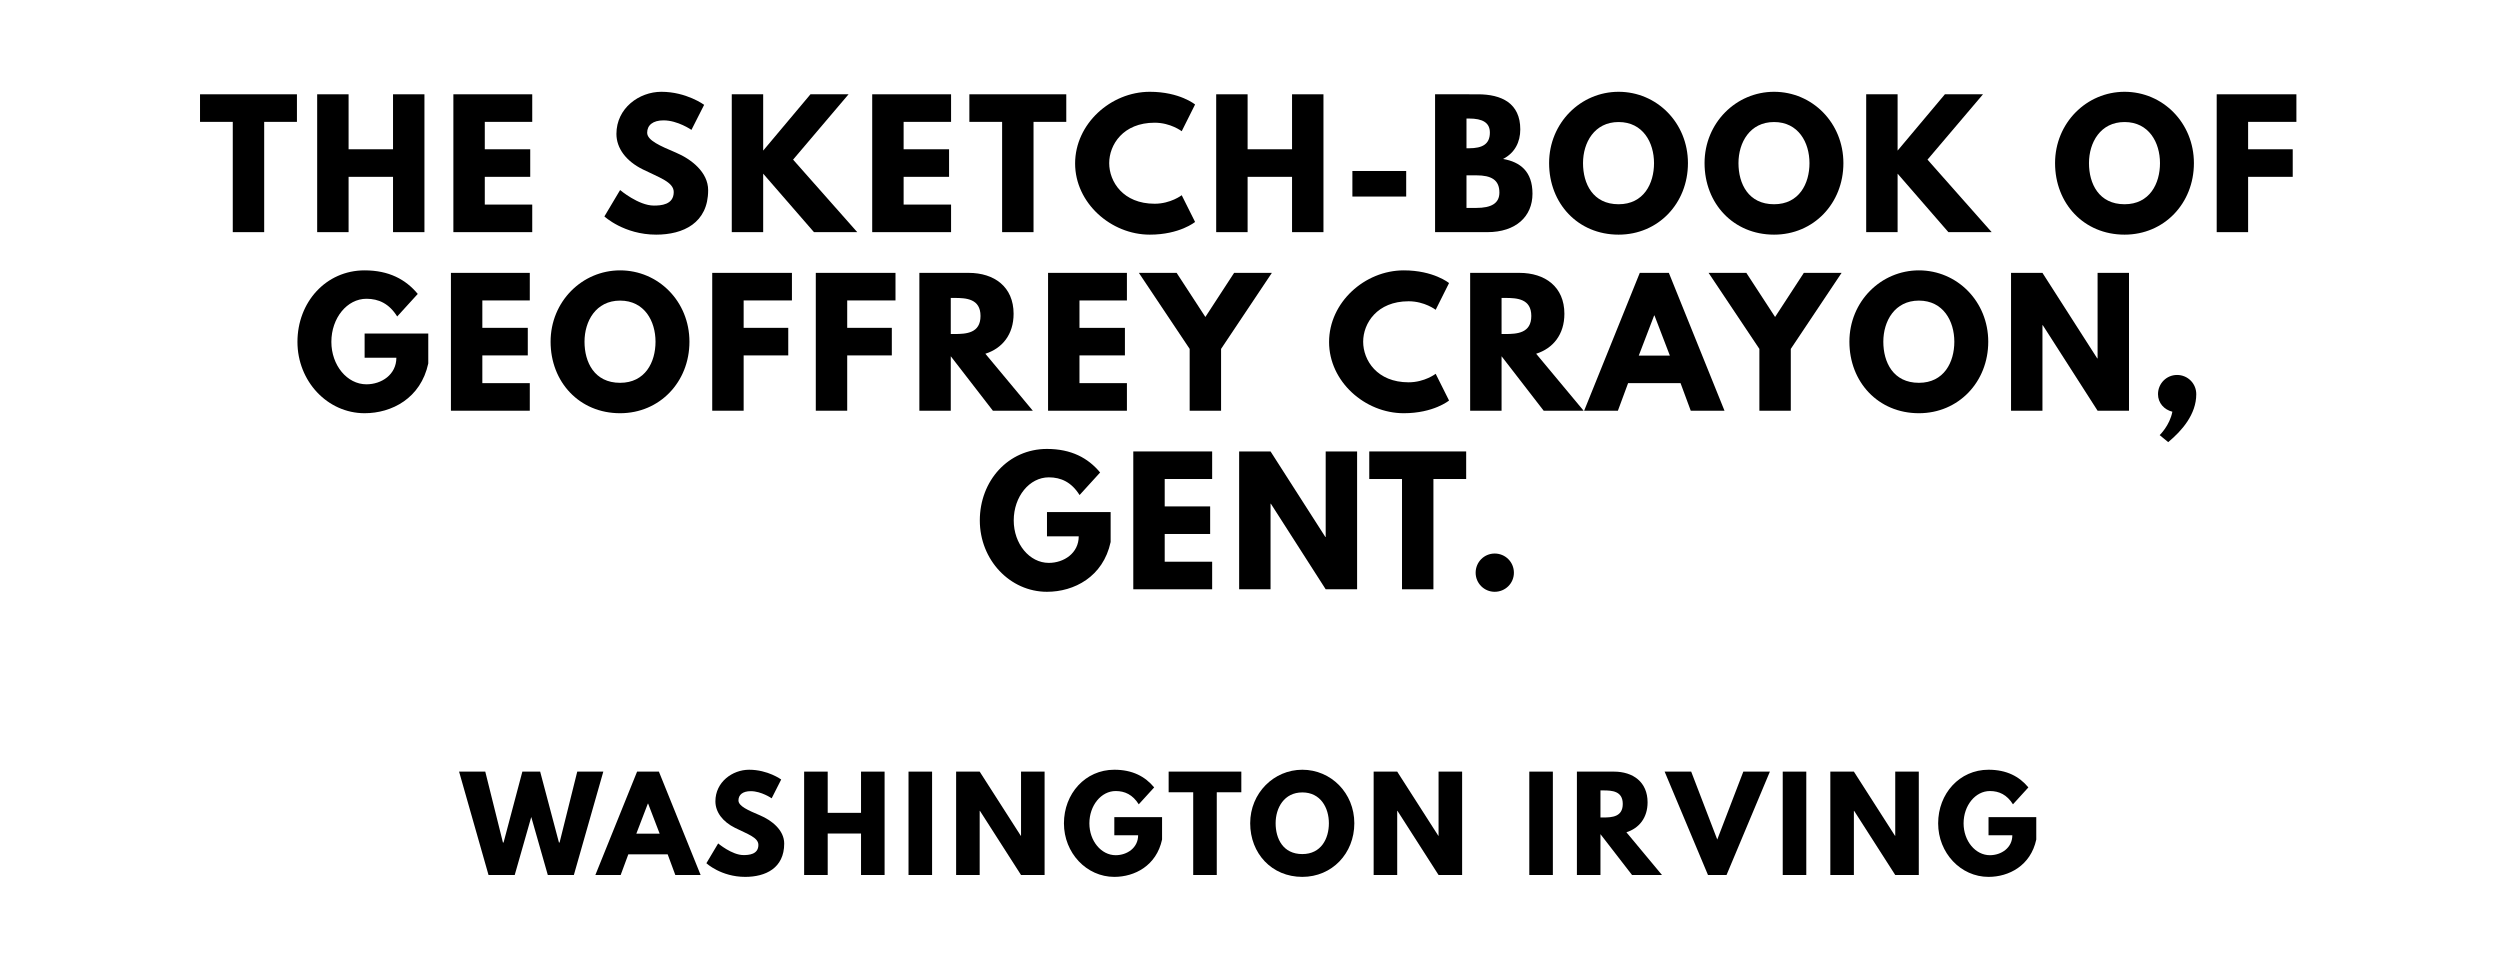
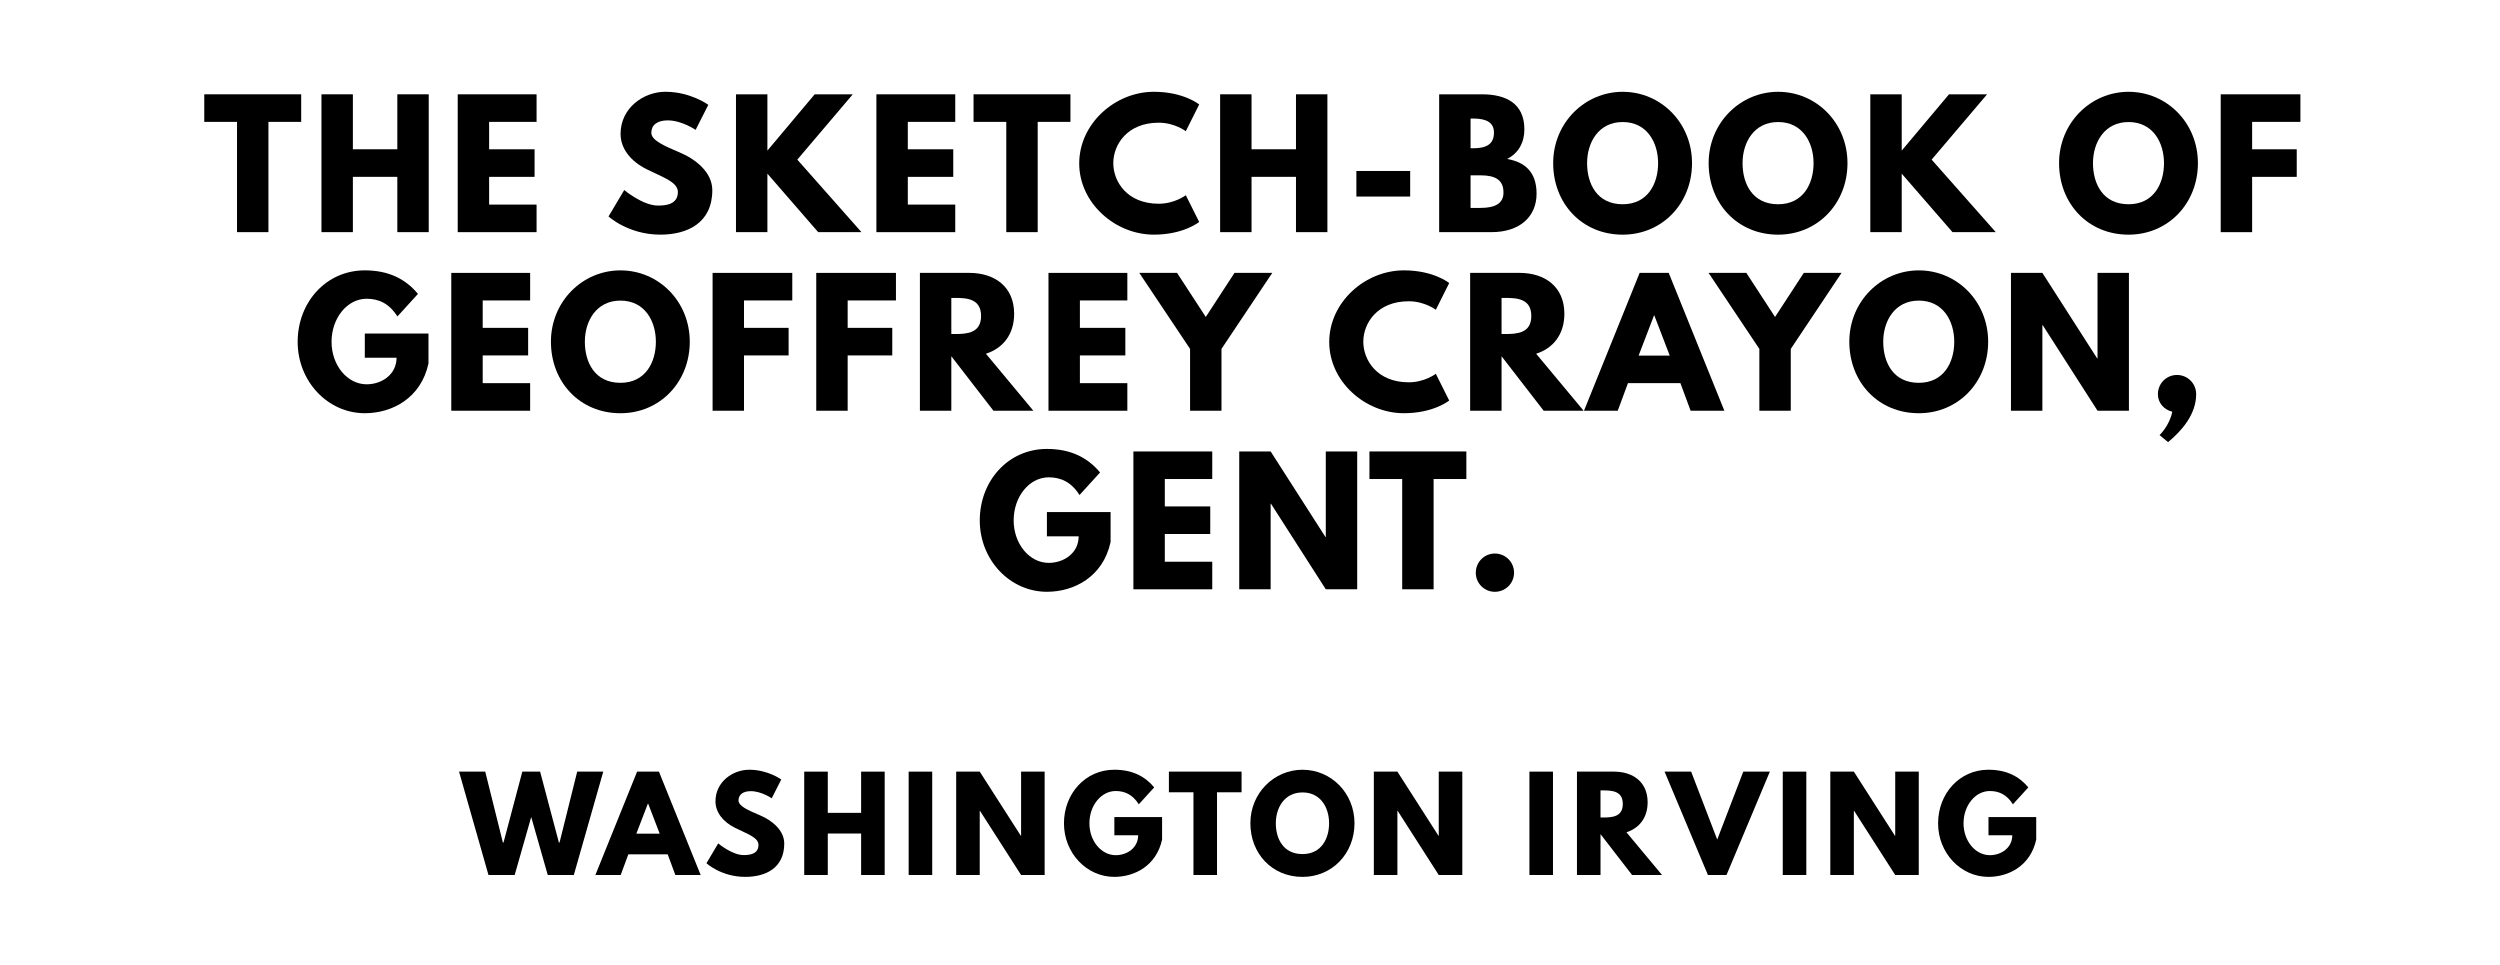
<svg xmlns="http://www.w3.org/2000/svg" version="1.1" viewBox="0 0 1400 540">
  <g aria-label="THE SKETCH-BOOK OF">
-     <path d="m 112.013,68.246 h 18.339 V 130 h 17.591 V 68.246 h 18.339 V 52.807 h -54.269 z" />
-     <path d="m 195.208,99.029 h 24.889 V 130 h 17.591 V 52.807 H 220.096 V 83.591 H 195.208 V 52.807 H 177.617 V 130 h 17.591 z" />
-     <path d="M 298.053,52.807 H 253.889 V 130 h 44.164 v -15.439 h -26.573 V 99.029 h 25.45 V 83.591 H 271.48 V 68.246 h 26.573 z" />
-     <path d="m 370.367,51.404 c -12.444,0 -25.17,9.17 -25.17,23.579 0,8.047 5.427,15.251 14.69,19.836 9.17,4.585 17.404,7.111 17.404,12.725 0,7.205 -7.298,7.579 -11.135,7.579 -8.608,0 -18.901,-8.702 -18.901,-8.702 l -8.795,14.784 c 0,0 10.947,10.199 29.006,10.199 15.064,0 29.099,-6.456 29.099,-24.889 0,-10.105 -9.45,-17.404 -18.058,-21.053 -8.795,-3.743 -16.094,-6.83 -16.094,-11.135 0,-4.211 3.181,-6.924 9.17,-6.924 7.953,0 15.626,5.333 15.626,5.333 l 7.111,-14.035 c 0,0 -9.918,-7.298 -23.953,-7.298 z" />
-     <path d="M 480.057,130 444.127,89.392 475.192,52.807 H 453.858 L 427.379,84.339 V 52.807 H 409.788 V 130 h 17.591 V 97.251 L 455.823,130 Z" />
-     <path d="M 532.599,52.807 H 488.436 V 130 h 44.164 v -15.439 h -26.573 V 99.029 h 25.45 V 83.591 H 506.026 V 68.246 h 26.573 z" />
-     <path d="m 542.846,68.246 h 18.339 V 130 h 17.591 V 68.246 H 597.115 V 52.807 h -54.269 z" />
-     <path d="m 646.602,114.094 c -17.684,0 -25.45,-12.351 -25.45,-22.737 0,-10.292 7.766,-22.643 25.45,-22.643 8.982,0 15.158,4.772 15.158,4.772 l 7.485,-14.971 c 0,0 -8.608,-7.111 -25.357,-7.111 -21.895,0 -41.825,17.965 -41.825,40.14 0,22.082 20.023,39.86 41.825,39.86 16.749,0 25.357,-7.111 25.357,-7.111 l -7.485,-14.971 c 0,0 -6.175,4.772 -15.158,4.772 z" />
-     <path d="m 698.658,99.029 h 24.889 V 130 h 17.591 V 52.807 H 723.547 V 83.591 H 698.658 V 52.807 H 681.067 V 130 h 17.591 z" />
-     <path d="m 757.339,95.754 v 14.316 h 30.129 V 95.754 Z" />
-     <path d="M 803.64,52.807 V 130 h 29.287 c 16,0 25.263,-8.795 25.263,-21.52 0,-12.444 -6.83,-17.778 -16.468,-19.462 6.55,-3.368 9.637,-9.45 9.637,-16.561 0,-14.69 -10.48,-19.649 -23.766,-19.649 z m 17.591,30.222 V 66.374 h 1.404 c 7.673,0 11.696,2.339 11.696,7.86 0,6.456 -4.117,8.795 -11.696,8.795 z m 0,33.404 V 98.187 h 5.52 c 8.327,0 12.912,2.526 12.912,9.637 0,6.082 -4.585,8.608 -12.912,8.608 z" />
-     <path d="m 867.496,91.357 c 0,22.55 16.094,40.047 38.924,40.047 22.175,0 38.83,-17.497 38.83,-40.047 0,-22.55 -17.404,-39.953 -38.83,-39.953 -21.24,0 -38.924,17.404 -38.924,39.953 z m 18.994,0 c 0,-11.509 6.363,-23.018 19.93,-23.018 13.661,0 19.836,11.509 19.836,23.018 0,11.509 -5.801,23.018 -19.836,23.018 -14.409,0 -19.93,-11.509 -19.93,-23.018 z" />
-     <path d="m 954.55,91.357 c 0,22.55 16.094,40.047 38.924,40.047 22.175,0 38.83,-17.497 38.83,-40.047 0,-22.55 -17.404,-39.953 -38.83,-39.953 -21.24,0 -38.924,17.404 -38.924,39.953 z m 18.994,0 c 0,-11.509 6.363,-23.018 19.93,-23.018 13.661,0 19.836,11.509 19.836,23.018 0,11.509 -5.801,23.018 -19.836,23.018 -14.409,0 -19.93,-11.509 -19.93,-23.018 z" />
-     <path d="M 1115.335,130 1079.405,89.392 1110.469,52.807 H 1089.136 L 1062.656,84.339 V 52.807 h -17.591 V 130 h 17.591 V 97.251 L 1091.101,130 Z" />
-     <path d="m 1150.836,91.357 c 0,22.55 16.094,40.047 38.924,40.047 22.175,0 38.83,-17.497 38.83,-40.047 0,-22.55 -17.404,-39.953 -38.83,-39.953 -21.24,0 -38.924,17.404 -38.924,39.953 z m 18.994,0 c 0,-11.509 6.362,-23.018 19.93,-23.018 13.661,0 19.836,11.509 19.836,23.018 0,11.509 -5.801,23.018 -19.836,23.018 -14.409,0 -19.93,-11.509 -19.93,-23.018 z" />
-     <path d="m 1285.984,52.807 h -44.632 V 130 h 17.591 V 99.029 h 24.983 V 83.591 H 1258.943 V 68.246 h 27.041 z" />
+     <path d="M114.39,68.25l0.00-15.44l54.27,0.00l0.00,15.44l-18.34,0.00l0.00,61.75l-17.59,0.00l0.00-61.75l-18.34,0.00z" />
+     <path d="M197.61,99.03l0.00,30.97l-17.59,0.00l0.00-77.19l17.59,0.00l0.00,30.78l24.89,0.00l0.00-30.78l17.59,0.00l0.00,77.19l-17.59,0.00l0.00-30.97l-24.89,0.00z" />
+     <path d="M300.48,52.81l0.00,15.44l-26.57,0.00l0.00,15.35l25.45,0.00l0.00,15.44l-25.45,0.00l0.00,15.53l26.57,0.00l0.00,15.44l-44.16,0.00l0.00-77.19l44.16,0.00z" />
+     <path d="M372.70,51.40c14.04,0.00,23.95,7.30,23.95,7.30l-7.11,14.04s-7.67-5.33-15.63-5.33c-5.99,0.00-9.17,2.71-9.17,6.92c0.00,4.30,7.30,7.39,16.09,11.13c8.61,3.65,18.06,10.95,18.06,21.05c0.00,18.43-14.04,24.89-29.10,24.89c-18.06,0.00-29.01-10.20-29.01-10.20l8.80-14.78s10.29,8.70,18.90,8.70c3.84,0.00,11.13-0.37,11.13-7.58c0.00-5.61-8.23-8.14-17.40-12.73c-9.26-4.58-14.69-11.79-14.69-19.84c0.00-14.41,12.73-23.58,25.17-23.58z" />
+     <path d="M482.41,130.00l-24.23,0.00l-28.44-32.75l0.00,32.75l-17.59,0.00l0.00-77.19l17.59,0.00l0.00,31.53l26.48-31.53l21.33,0.00l-31.06,36.58z" />
+     <path d="M534.94,52.81l0.00,15.44l-26.57,0.00l0.00,15.35l25.45,0.00l0.00,15.44l-25.45,0.00l0.00,15.53l26.57,0.00l0.00,15.44l-44.16,0.00l0.00-77.19l44.16,0.00z" />
+     <path d="M545.18,68.25l0.00-15.44l54.27,0.00l0.00,15.44l-18.34,0.00l0.00,61.75l-17.59,0.00l0.00-61.75l-18.34,0.00z" />
+     <path d="M648.89,114.09c8.98,0.00,15.16-4.77,15.16-4.77l7.49,14.97s-8.61,7.11-25.36,7.11c-21.80,0.00-41.82-17.78-41.82-39.86c0.00-22.18,19.93-40.14,41.82-40.14c16.75,0.00,25.36,7.11,25.36,7.11l-7.49,14.97s-6.18-4.77-15.16-4.77c-17.68,0.00-25.45,12.35-25.45,22.64c0.00,10.39,7.77,22.74,25.45,22.74z" />
+     <path d="M700.86,99.03l0.00,30.97l-17.59,0.00l0.00-77.19l17.59,0.00l0.00,30.78l24.89,0.00l0.00-30.78l17.59,0.00l0.00,77.19l-17.59,0.00l0.00-30.97l-24.89,0.00z" />
+     <path d="M759.57,95.75l30.13,0.00l0.00,14.32l-30.13,0.00l0.00-14.32z" />
+     <path d="M805.93,52.81l23.95,0.00c13.29,0.00,23.77,4.96,23.77,19.65c0.00,7.11-3.09,13.19-9.64,16.56c9.64,1.68,16.47,7.02,16.47,19.46c0.00,12.73-9.26,21.52-25.26,21.52l-29.29,0.00l0.00-77.19z  M823.52,83.03l1.40,0.00c7.58,0.00,11.70-2.34,11.70-8.80c0.00-5.52-4.02-7.86-11.70-7.86l-1.40,0.00l0.00,16.65z  M823.52,116.43l5.52,0.00c8.33,0.00,12.91-2.53,12.91-8.61c0.00-7.11-4.58-9.64-12.91-9.64l-5.52,0.00l0.00,18.25z" />
+     <path d="M869.78,91.36c0.00-22.55,17.68-39.95,38.92-39.95c21.43,0.00,38.83,17.40,38.83,39.95s-16.65,40.05-38.83,40.05c-22.83,0.00-38.92-17.50-38.92-40.05z  M888.77,91.36c0.00,11.51,5.52,23.02,19.93,23.02c14.04,0.00,19.84-11.51,19.84-23.02s-6.18-23.02-19.84-23.02c-13.57,0.00-19.93,11.51-19.93,23.02z" />
+     <path d="M956.84,91.36c0.00-22.55,17.68-39.95,38.92-39.95c21.43,0.00,38.83,17.40,38.83,39.95s-16.65,40.05-38.83,40.05c-22.83,0.00-38.92-17.50-38.92-40.05z  M975.83,91.36c0.00,11.51,5.52,23.02,19.93,23.02c14.04,0.00,19.84-11.51,19.84-23.02s-6.18-23.02-19.84-23.02c-13.57,0.00-19.93,11.51-19.93,23.02z" />
+     <path d="M1117.63,130.00l-24.23,0.00l-28.44-32.75l0.00,32.75l-17.59,0.00l0.00-77.19l17.59,0.00l0.00,31.53l26.48-31.53l21.33,0.00l-31.06,36.58z" />
+     <path d="M1153.08,91.36c0.00-22.55,17.68-39.95,38.92-39.95c21.43,0.00,38.83,17.40,38.83,39.95s-16.65,40.05-38.83,40.05c-22.83,0.00-38.92-17.50-38.92-40.05z  M1172.07,91.36c0.00,11.51,5.52,23.02,19.93,23.02c14.04,0.00,19.84-11.51,19.84-23.02s-6.18-23.02-19.84-23.02c-13.57,0.00-19.93,11.51-19.93,23.02z" />
+     <path d="M1288.23,52.81l0.00,15.44l-27.04,0.00l0.00,15.35l24.98,0.00l0.00,15.44l-24.98,0.00l0.00,30.97l-17.59,0.00l0.00-77.19l44.63,0.00z" />
  </g>
  <g aria-label="GEOFFREY CRAYON,">
-     <path d="m 239.834,186.772 h -35.649 v 13.567 h 17.778 c 0,9.45 -8.327,14.877 -16.749,14.877 -10.854,0 -19.649,-10.667 -19.649,-23.766 0,-13.38 8.795,-24.14 19.649,-24.14 6.83,0 12.725,2.713 17.216,9.918 l 11.509,-12.632 c -6.737,-8.14 -16.187,-13.193 -29.754,-13.193 -21.708,0 -37.614,17.871 -37.614,40.047 0,22.082 16.842,39.953 37.614,39.953 15.158,0 31.439,-8.327 35.649,-27.883 z" />
-     <path d="M 296.682,152.807 H 252.518 V 230 h 44.164 v -15.439 h -26.573 v -15.532 h 25.45 v -15.439 h -25.45 v -15.345 h 26.573 z" />
-     <path d="m 308.333,191.357 c 0,22.55 16.094,40.047 38.924,40.047 22.175,0 38.83,-17.497 38.83,-40.047 0,-22.55 -17.404,-39.953 -38.83,-39.953 -21.24,0 -38.924,17.404 -38.924,39.953 z m 18.994,0 c 0,-11.509 6.363,-23.018 19.93,-23.018 13.661,0 19.836,11.509 19.836,23.018 0,11.509 -5.801,23.018 -19.836,23.018 -14.409,0 -19.93,-11.509 -19.93,-23.018 z" />
-     <path d="M 443.48,152.807 H 398.849 V 230 h 17.591 v -30.971 h 24.982 v -15.439 h -24.982 v -15.345 h 27.041 z" />
-     <path d="M 501.477,152.807 H 456.846 V 230 h 17.591 v -30.971 h 24.982 v -15.439 H 474.436 v -15.345 h 27.041 z" />
-     <path d="M 514.843,152.807 V 230 h 17.591 V 199.497 L 556.012,230 h 22.363 l -26.573,-31.906 c 9.45,-2.994 15.813,-10.76 15.813,-22.363 0,-15.158 -10.854,-22.924 -25.17,-22.924 z m 17.591,34.246 V 166.842 h 2.058 c 6.643,0 14.596,0.468 14.596,10.105 0,9.637 -7.953,10.105 -14.596,10.105 z" />
-     <path d="M 631.075,152.807 H 586.912 V 230 h 44.164 v -15.439 h -26.573 v -15.532 h 25.45 v -15.439 h -25.45 v -15.345 h 26.573 z" />
-     <path d="m 637.767,152.807 28.444,42.573 V 230 h 17.591 v -34.62 l 28.444,-42.573 h -21.146 L 675.007,177.509 658.913,152.807 Z" />
-     <path d="m 788.821,214.094 c -17.684,0 -25.45,-12.351 -25.45,-22.737 0,-10.292 7.766,-22.643 25.45,-22.643 8.982,0 15.158,4.772 15.158,4.772 l 7.485,-14.971 c 0,0 -8.608,-7.111 -25.357,-7.111 -21.895,0 -41.825,17.965 -41.825,40.14 0,22.082 20.023,39.86 41.825,39.86 16.749,0 25.357,-7.111 25.357,-7.111 l -7.485,-14.971 c 0,0 -6.175,4.772 -15.158,4.772 z" />
-     <path d="M 823.286,152.807 V 230 h 17.591 V 199.497 L 864.455,230 h 22.363 l -26.573,-31.906 c 9.45,-2.994 15.813,-10.76 15.813,-22.363 0,-15.158 -10.854,-22.924 -25.17,-22.924 z m 17.591,34.246 V 166.842 h 2.058 c 6.643,0 14.596,0.468 14.596,10.105 0,9.637 -7.953,10.105 -14.596,10.105 z" />
-     <path d="m 934.559,152.807 h -16.281 L 887.121,230 h 18.901 l 5.708,-15.439 h 29.38 L 946.817,230 h 18.901 z m 0.561,46.316 h -17.404 l 8.608,-22.456 h 0.187 z" />
-     <path d="m 956.809,152.807 28.444,42.573 V 230 h 17.591 v -34.62 l 28.445,-42.573 h -21.146 l -16.094,24.702 -16.094,-24.702 z" />
-     <path d="m 1035.665,191.357 c 0,22.55 16.094,40.047 38.924,40.047 22.175,0 38.83,-17.497 38.83,-40.047 0,-22.55 -17.404,-39.953 -38.83,-39.953 -21.24,0 -38.924,17.404 -38.924,39.953 z m 18.994,0 c 0,-11.509 6.363,-23.018 19.93,-23.018 13.661,0 19.836,11.509 19.836,23.018 0,11.509 -5.801,23.018 -19.836,23.018 -14.409,0 -19.93,-11.509 -19.93,-23.018 z" />
-     <path d="m 1143.771,182.094 h 0.187 L 1174.648,230 h 17.591 v -77.193 h -17.591 v 47.906 h -0.187 l -30.69,-47.906 h -17.591 V 230 h 17.591 z" />
-     <path d="m 1219.15,209.977 c -5.895,0 -10.667,4.772 -10.667,10.76 0,4.959 3.462,8.702 8.047,9.825 -1.497,7.766 -7.111,13.099 -7.111,13.099 l 4.772,3.93 c 7.673,-6.363 15.719,-15.532 15.719,-26.854 0,-5.988 -4.772,-10.76 -10.76,-10.76 z" />
+     <path d="M239.95,186.77l0.00,16.75c-4.21,19.56-20.49,27.88-35.65,27.88c-20.77,0.00-37.61-17.87-37.61-39.95c0.00-22.18,15.91-40.05,37.61-40.05c13.57,0.00,23.02,5.05,29.75,13.19l-11.51,12.63c-4.49-7.20-10.39-9.92-17.22-9.92c-10.85,0.00-19.65,10.76-19.65,24.14c0.00,13.10,8.80,23.77,19.65,23.77c8.42,0.00,16.75-5.43,16.75-14.88l-17.78,0.00l0.00-13.57l35.65,0.00z" />
+     <path d="M296.88,152.81l0.00,15.44l-26.57,0.00l0.00,15.35l25.45,0.00l0.00,15.44l-25.45,0.00l0.00,15.53l26.57,0.00l0.00,15.44l-44.16,0.00l0.00-77.19l44.16,0.00z" />
+     <path d="M308.52,191.36c0.00-22.55,17.68-39.95,38.92-39.95c21.43,0.00,38.83,17.40,38.83,39.95s-16.65,40.05-38.83,40.05c-22.83,0.00-38.92-17.50-38.92-40.05z  M327.52,191.36c0.00,11.51,5.52,23.02,19.93,23.02c14.04,0.00,19.84-11.51,19.84-23.02s-6.18-23.02-19.84-23.02c-13.57,0.00-19.93,11.51-19.93,23.02z" />
+     <path d="M443.68,152.81l0.00,15.44l-27.04,0.00l0.00,15.35l24.98,0.00l0.00,15.44l-24.98,0.00l0.00,30.97l-17.59,0.00l0.00-77.19l44.63,0.00z" />
+     <path d="M501.73,152.81l0.00,15.44l-27.04,0.00l0.00,15.35l24.98,0.00l0.00,15.44l-24.98,0.00l0.00,30.97l-17.59,0.00l0.00-77.19l44.63,0.00z" />
+     <path d="M515.15,152.81l27.60,0.00c14.32,0.00,25.17,7.77,25.17,22.92c0.00,11.60-6.36,19.37-15.81,22.36l26.57,31.91l-22.36,0.00l-23.58-30.50l0.00,30.50l-17.59,0.00l0.00-77.19z  M532.74,187.05l2.06,0.00c6.64,0.00,14.60-0.47,14.60-10.11s-7.95-10.11-14.60-10.11l-2.06,0.00l0.00,20.21z" />
+     <path d="M631.31,152.81l0.00,15.44l-26.57,0.00l0.00,15.35l25.45,0.00l0.00,15.44l-25.45,0.00l0.00,15.53l26.57,0.00l0.00,15.44l-44.16,0.00l0.00-77.19l44.16,0.00z" />
+     <path d="M637.99,152.81l21.15,0.00l16.09,24.70l16.09-24.70l21.15,0.00l-28.44,42.57l0.00,34.62l-17.59,0.00l0.00-34.62z" />
+     <path d="M788.90,214.09c8.98,0.00,15.16-4.77,15.16-4.77l7.49,14.97s-8.61,7.11-25.36,7.11c-21.80,0.00-41.82-17.78-41.82-39.86c0.00-22.18,19.93-40.14,41.82-40.14c16.75,0.00,25.36,7.11,25.36,7.11l-7.49,14.97s-6.18-4.77-15.16-4.77c-17.68,0.00-25.45,12.35-25.45,22.64c0.00,10.39,7.77,22.74,25.45,22.74z" />
+     <path d="M823.28,152.81l27.60,0.00c14.32,0.00,25.17,7.77,25.17,22.92c0.00,11.60-6.36,19.37-15.81,22.36l26.57,31.91l-22.36,0.00l-23.58-30.50l0.00,30.50l-17.59,0.00l0.00-77.19z  M840.87,187.05l2.06,0.00c6.64,0.00,14.60-0.47,14.60-10.11s-7.95-10.11-14.60-10.11l-2.06,0.00l0.00,20.21z" />
+     <path d="M934.48,152.81l31.16,77.19l-18.90,0.00l-5.71-15.44l-29.38,0.00l-5.71,15.44l-18.90,0.00l31.16-77.19l16.28,0.00z  M935.04,199.12l-8.61-22.46l-0.19,0.00l-8.61,22.46l17.40,0.00z" />
+     <path d="M956.79,152.81l21.15,0.00l16.09,24.70l16.09-24.70l21.15,0.00l-28.44,42.57l0.00,34.62l-17.59,0.00l0.00-34.62z" />
+     <path d="M1035.62,191.36c0.00-22.55,17.68-39.95,38.92-39.95c21.43,0.00,38.83,17.40,38.83,39.95s-16.65,40.05-38.83,40.05c-22.83,0.00-38.92-17.50-38.92-40.05z  M1054.61,191.36c0.00,11.51,5.52,23.02,19.93,23.02c14.04,0.00,19.84-11.51,19.84-23.02s-6.18-23.02-19.84-23.02c-13.57,0.00-19.93,11.51-19.93,23.02z" />
+     <path d="M1143.73,182.09l0.00,47.91l-17.59,0.00l0.00-77.19l17.59,0.00l30.69,47.91l0.19,0.00l0.00-47.91l17.59,0.00l0.00,77.19l-17.59,0.00l-30.69-47.91l-0.19,0.00z" />
+     <path d="M1219.09,209.98c5.99,0.00,10.76,4.77,10.76,10.76c0.00,11.32-8.05,20.49-15.72,26.85l-4.77-3.93s5.61-5.33,7.11-13.10c-4.58-1.12-8.05-4.87-8.05-9.82c0.00-5.99,4.77-10.76,10.67-10.76z" />
  </g>
  <g aria-label="GENT.">
-     <path d="m 621.958,286.772 h -35.649 v 13.567 h 17.778 c 0,9.45 -8.327,14.877 -16.749,14.877 -10.854,0 -19.649,-10.667 -19.649,-23.766 0,-13.38 8.795,-24.14 19.649,-24.14 6.83,0 12.725,2.713 17.216,9.918 l 11.509,-12.632 c -6.737,-8.14 -16.187,-13.193 -29.754,-13.193 -21.708,0 -37.614,17.871 -37.614,40.047 0,22.082 16.842,39.953 37.614,39.953 15.158,0 31.439,-8.327 35.649,-27.883 z" />
-     <path d="M 678.806,252.807 H 634.642 V 330 h 44.164 v -15.439 h -26.573 v -15.532 h 25.45 v -15.439 h -25.45 v -15.345 h 26.573 z" />
-     <path d="m 711.509,282.094 h 0.187 L 742.386,330 h 17.591 v -77.193 h -17.591 v 47.906 h -0.187 L 711.509,252.807 H 693.918 V 330 h 17.591 z" />
-     <path d="m 766.787,268.246 h 18.339 V 330 h 17.591 v -61.754 h 18.339 v -15.439 h -54.269 z" />
-     <path d="m 837.026,309.977 c -5.895,0 -10.667,4.772 -10.667,10.76 0,5.895 4.772,10.667 10.667,10.667 5.988,0 10.76,-4.772 10.76,-10.667 0,-5.988 -4.772,-10.76 -10.76,-10.76 z" />
+     <path d="M621.93,286.77l0.00,16.75c-4.21,19.56-20.49,27.88-35.65,27.88c-20.77,0.00-37.61-17.87-37.61-39.95c0.00-22.18,15.91-40.05,37.61-40.05c13.57,0.00,23.02,5.05,29.75,13.19l-11.51,12.63c-4.49-7.20-10.39-9.92-17.22-9.92c-10.85,0.00-19.65,10.76-19.65,24.14c0.00,13.10,8.80,23.77,19.65,23.77c8.42,0.00,16.75-5.43,16.75-14.88l-17.78,0.00l0.00-13.57l35.65,0.00z" />
+     <path d="M678.86,252.81l0.00,15.44l-26.57,0.00l0.00,15.35l25.45,0.00l0.00,15.44l-25.45,0.00l0.00,15.53l26.57,0.00l0.00,15.44l-44.16,0.00l0.00-77.19l44.16,0.00z" />
+     <path d="M711.56,282.09l0.00,47.91l-17.59,0.00l0.00-77.19l17.59,0.00l30.69,47.91l0.19,0.00l0.00-47.91l17.59,0.00l0.00,77.19l-17.59,0.00l-30.69-47.91l-0.19,0.00z" />
+     <path d="M766.89,268.25l0.00-15.44l54.27,0.00l0.00,15.44l-18.34,0.00l0.00,61.75l-17.59,0.00l0.00-61.75l-18.34,0.00z" />
+     <path d="M837.11,309.98c5.99,0.00,10.76,4.77,10.76,10.76c0.00,5.89-4.77,10.67-10.76,10.67c-5.89,0.00-10.67-4.77-10.67-10.67c0.00-5.99,4.77-10.76,10.67-10.76z" />
  </g>
  <g aria-label="WASHINGTON IRVING">
-     <path d="m 306.768,490 h 14.596 l 16.491,-57.895 h -14.596 l -9.895,39.719 h -0.351 l -10.526,-39.719 h -9.965 l -10.526,39.719 h -0.351 L 271.75,432.105 H 257.083 L 273.575,490 h 14.667 l 9.263,-32.491 z" />
-     <path d="M 368.981,432.105 H 356.771 L 333.402,490 h 14.175 l 4.281,-11.579 h 22.035 L 378.174,490 h 14.175 z m 0.421,34.737 H 356.35 L 362.806,450 h 0.14 z" />
-     <path d="m 419.502,431.053 c -9.333,0 -18.877,6.877 -18.877,17.684 0,6.035 4.07,11.439 11.018,14.877 6.877,3.439 13.053,5.333 13.053,9.544 0,5.404 -5.474,5.684 -8.351,5.684 -6.456,0 -14.175,-6.526 -14.175,-6.526 l -6.596,11.088 c 0,0 8.211,7.649 21.754,7.649 11.298,0 21.825,-4.842 21.825,-18.667 0,-7.579 -7.088,-13.053 -13.544,-15.789 -6.596,-2.807 -12.07,-5.123 -12.07,-8.351 0,-3.158 2.386,-5.193 6.877,-5.193 5.965,0 11.719,4 11.719,4 l 5.333,-10.526 c 0,0 -7.439,-5.474 -17.965,-5.474 z" />
-     <path d="m 463.511,466.772 h 18.667 V 490 h 13.193 v -57.895 h -13.193 v 23.088 H 463.511 V 432.105 H 450.318 V 490 h 13.193 z" />
-     <path d="M 521.965,432.105 H 508.772 V 490 h 13.193 z" />
-     <path d="m 548.621,454.07 h 0.14 L 571.779,490 h 13.193 v -57.895 h -13.193 v 35.93 h -0.14 L 548.621,432.105 H 535.428 V 490 h 13.193 z" />
-     <path d="m 650.755,457.579 h -26.737 v 10.175 h 13.333 c 0,7.088 -6.246,11.158 -12.561,11.158 -8.14,0 -14.737,-8 -14.737,-17.825 0,-10.035 6.596,-18.105 14.737,-18.105 5.123,0 9.544,2.035 12.912,7.439 l 8.632,-9.474 c -5.053,-6.105 -12.14,-9.895 -22.316,-9.895 -16.281,0 -28.211,13.404 -28.211,30.035 0,16.561 12.632,29.965 28.211,29.965 11.368,0 23.579,-6.246 26.737,-20.912 z" />
-     <path d="m 654.443,443.684 h 13.754 V 490 h 13.193 v -46.316 h 13.754 v -11.579 h -40.702 z" />
-     <path d="m 700.106,461.018 c 0,16.912 12.07,30.035 29.193,30.035 16.632,0 29.123,-13.123 29.123,-30.035 0,-16.912 -13.053,-29.965 -29.123,-29.965 -15.93,0 -29.193,13.053 -29.193,29.965 z m 14.246,0 c 0,-8.632 4.772,-17.263 14.947,-17.263 10.246,0 14.877,8.632 14.877,17.263 0,8.632 -4.351,17.263 -14.877,17.263 -10.807,0 -14.947,-8.632 -14.947,-17.263 z" />
-     <path d="m 782.436,454.07 h 0.14 L 805.594,490 h 13.193 v -57.895 h -13.193 v 35.93 h -0.14 L 782.436,432.105 H 769.243 V 490 h 13.193 z" />
-     <path d="M 869.602,432.105 H 856.409 V 490 h 13.193 z" />
-     <path d="M 883.065,432.105 V 490 h 13.193 V 467.123 L 913.942,490 h 16.772 l -19.93,-23.93 c 7.088,-2.246 11.86,-8.07 11.86,-16.772 0,-11.368 -8.14,-17.193 -18.877,-17.193 z m 13.193,25.684 v -15.158 h 1.544 c 4.982,0 10.947,0.351 10.947,7.579 0,7.228 -5.965,7.579 -10.947,7.579 z" />
-     <path d="m 956.471,490 h 10.386 l 24.281,-57.895 h -14.877 l -14.597,38.035 -14.596,-38.035 h -14.877 z" />
-     <path d="M 1011.521,432.105 H 998.328 V 490 h 13.193 z" />
-     <path d="m 1038.177,454.07 h 0.14 L 1061.334,490 h 13.193 v -57.895 h -13.193 v 35.93 h -0.14 l -23.017,-35.93 h -13.193 V 490 h 13.193 z" />
-     <path d="m 1140.311,457.579 h -26.737 v 10.175 h 13.333 c 0,7.088 -6.246,11.158 -12.561,11.158 -8.14,0 -14.737,-8 -14.737,-17.825 0,-10.035 6.596,-18.105 14.737,-18.105 5.123,0 9.544,2.035 12.912,7.439 l 8.632,-9.474 c -5.053,-6.105 -12.14,-9.895 -22.316,-9.895 -16.281,0 -28.21,13.404 -28.21,30.035 0,16.561 12.632,29.965 28.21,29.965 11.368,0 23.579,-6.246 26.737,-20.912 z" />
+     <path d="M306.74,490.00l-9.26-32.49l-9.26,32.49l-14.67,0.00l-16.49-57.89l14.67,0.00l9.89,39.72l0.35,0.00l10.53-39.72l9.96,0.00l10.53,39.72l0.35,0.00l9.89-39.72l14.60,0.00l-16.49,57.89l-14.60,0.00z" />
+     <path d="M369.00,432.11l23.37,57.89l-14.18,0.00l-4.28-11.58l-22.04,0.00l-4.28,11.58l-14.18,0.00l23.37-57.89l12.21,0.00z  M369.42,466.84l-6.46-16.84l-0.14,0.00l-6.46,16.84l13.05,0.00z" />
+     <path d="M419.54,431.05c10.53,0.00,17.96,5.47,17.96,5.47l-5.33,10.53s-5.75-4.00-11.72-4.00c-4.49,0.00-6.88,2.04-6.88,5.19c0.00,3.23,5.47,5.54,12.07,8.35c6.46,2.74,13.54,8.21,13.54,15.79c0.00,13.82-10.53,18.67-21.82,18.67c-13.54,0.00-21.75-7.65-21.75-7.65l6.60-11.09s7.72,6.53,14.18,6.53c2.88,0.00,8.35-0.28,8.35-5.68c0.00-4.21-6.18-6.11-13.05-9.54c-6.95-3.44-11.02-8.84-11.02-14.88c0.00-10.81,9.54-17.68,18.88-17.68z" />
+     <path d="M463.56,466.77l0.00,23.23l-13.19,0.00l0.00-57.89l13.19,0.00l0.00,23.09l18.67,0.00l0.00-23.09l13.19,0.00l0.00,57.89l-13.19,0.00l0.00-23.23l-18.67,0.00z" />
+     <path d="M522.04,432.11l0.00,57.89l-13.19,0.00l0.00-57.89l13.19,0.00z" />
+     <path d="M548.65,454.07l0.00,35.93l-13.19,0.00l0.00-57.89l13.19,0.00l23.02,35.93l0.14,0.00l0.00-35.93l13.19,0.00l0.00,57.89l-13.19,0.00l-23.02-35.93l-0.14,0.00z" />
+     <path d="M650.77,457.58l0.00,12.56c-3.16,14.67-15.37,20.91-26.74,20.91c-15.58,0.00-28.21-13.40-28.21-29.96c0.00-16.63,11.93-30.04,28.21-30.04c10.18,0.00,17.26,3.79,22.32,9.89l-8.63,9.47c-3.37-5.40-7.79-7.44-12.91-7.44c-8.14,0.00-14.74,8.07-14.74,18.11c0.00,9.82,6.60,17.82,14.74,17.82c6.32,0.00,12.56-4.07,12.56-11.16l-13.33,0.00l0.00-10.18l26.74,0.00z" />
+     <path d="M654.58,443.68l0.00-11.58l40.70,0.00l0.00,11.58l-13.75,0.00l0.00,46.32l-13.19,0.00l0.00-46.32l-13.75,0.00z" />
+     <path d="M700.21,461.02c0.00-16.91,13.26-29.96,29.19-29.96c16.07,0.00,29.12,13.05,29.12,29.96s-12.49,30.04-29.12,30.04c-17.12,0.00-29.19-13.12-29.19-30.04z  M714.46,461.02c0.00,8.63,4.14,17.26,14.95,17.26c10.53,0.00,14.88-8.63,14.88-17.26s-4.63-17.26-14.88-17.26c-10.18,0.00-14.95,8.63-14.95,17.26z" />
+     <path d="M782.54,454.07l0.00,35.93l-13.19,0.00l0.00-57.89l13.19,0.00l23.02,35.93l0.14,0.00l0.00-35.93l13.19,0.00l0.00,57.89l-13.19,0.00l-23.02-35.93l-0.14,0.00z" />
+     <path d="M869.67,432.11l0.00,57.89l-13.19,0.00l0.00-57.89l13.19,0.00z" />
+     <path d="M883.09,432.11l20.70,0.00c10.74,0.00,18.88,5.82,18.88,17.19c0.00,8.70-4.77,14.53-11.86,16.77l19.93,23.93l-16.77,0.00l-17.68-22.88l0.00,22.88l-13.19,0.00l0.00-57.89z  M896.28,457.79l1.54,0.00c4.98,0.00,10.95-0.35,10.95-7.58s-5.96-7.58-10.95-7.58l-1.54,0.00l0.00,15.16z" />
+     <path d="M956.44,490.00l-24.28-57.89l14.88,0.00l14.60,38.04l14.60-38.04l14.88,0.00l-24.28,57.89l-10.39,0.00z" />
+     <path d="M1011.54,432.11l0.00,57.89l-13.19,0.00l0.00-57.89l13.19,0.00z" />
+     <path d="M1038.16,454.07l0.00,35.93l-13.19,0.00l0.00-57.89l13.19,0.00l23.02,35.93l0.14,0.00l0.00-35.93l13.19,0.00l0.00,57.89l-13.19,0.00l-23.02-35.93l-0.14,0.00z" />
+     <path d="M1140.28,457.58l0.00,12.56c-3.16,14.67-15.37,20.91-26.74,20.91c-15.58,0.00-28.21-13.40-28.21-29.96c0.00-16.63,11.93-30.04,28.21-30.04c10.18,0.00,17.26,3.79,22.32,9.89l-8.63,9.47c-3.37-5.40-7.79-7.44-12.91-7.44c-8.14,0.00-14.74,8.07-14.74,18.11c0.00,9.82,6.60,17.82,14.74,17.82c6.32,0.00,12.56-4.07,12.56-11.16l-13.33,0.00l0.00-10.18l26.74,0.00z" />
  </g>
</svg>
